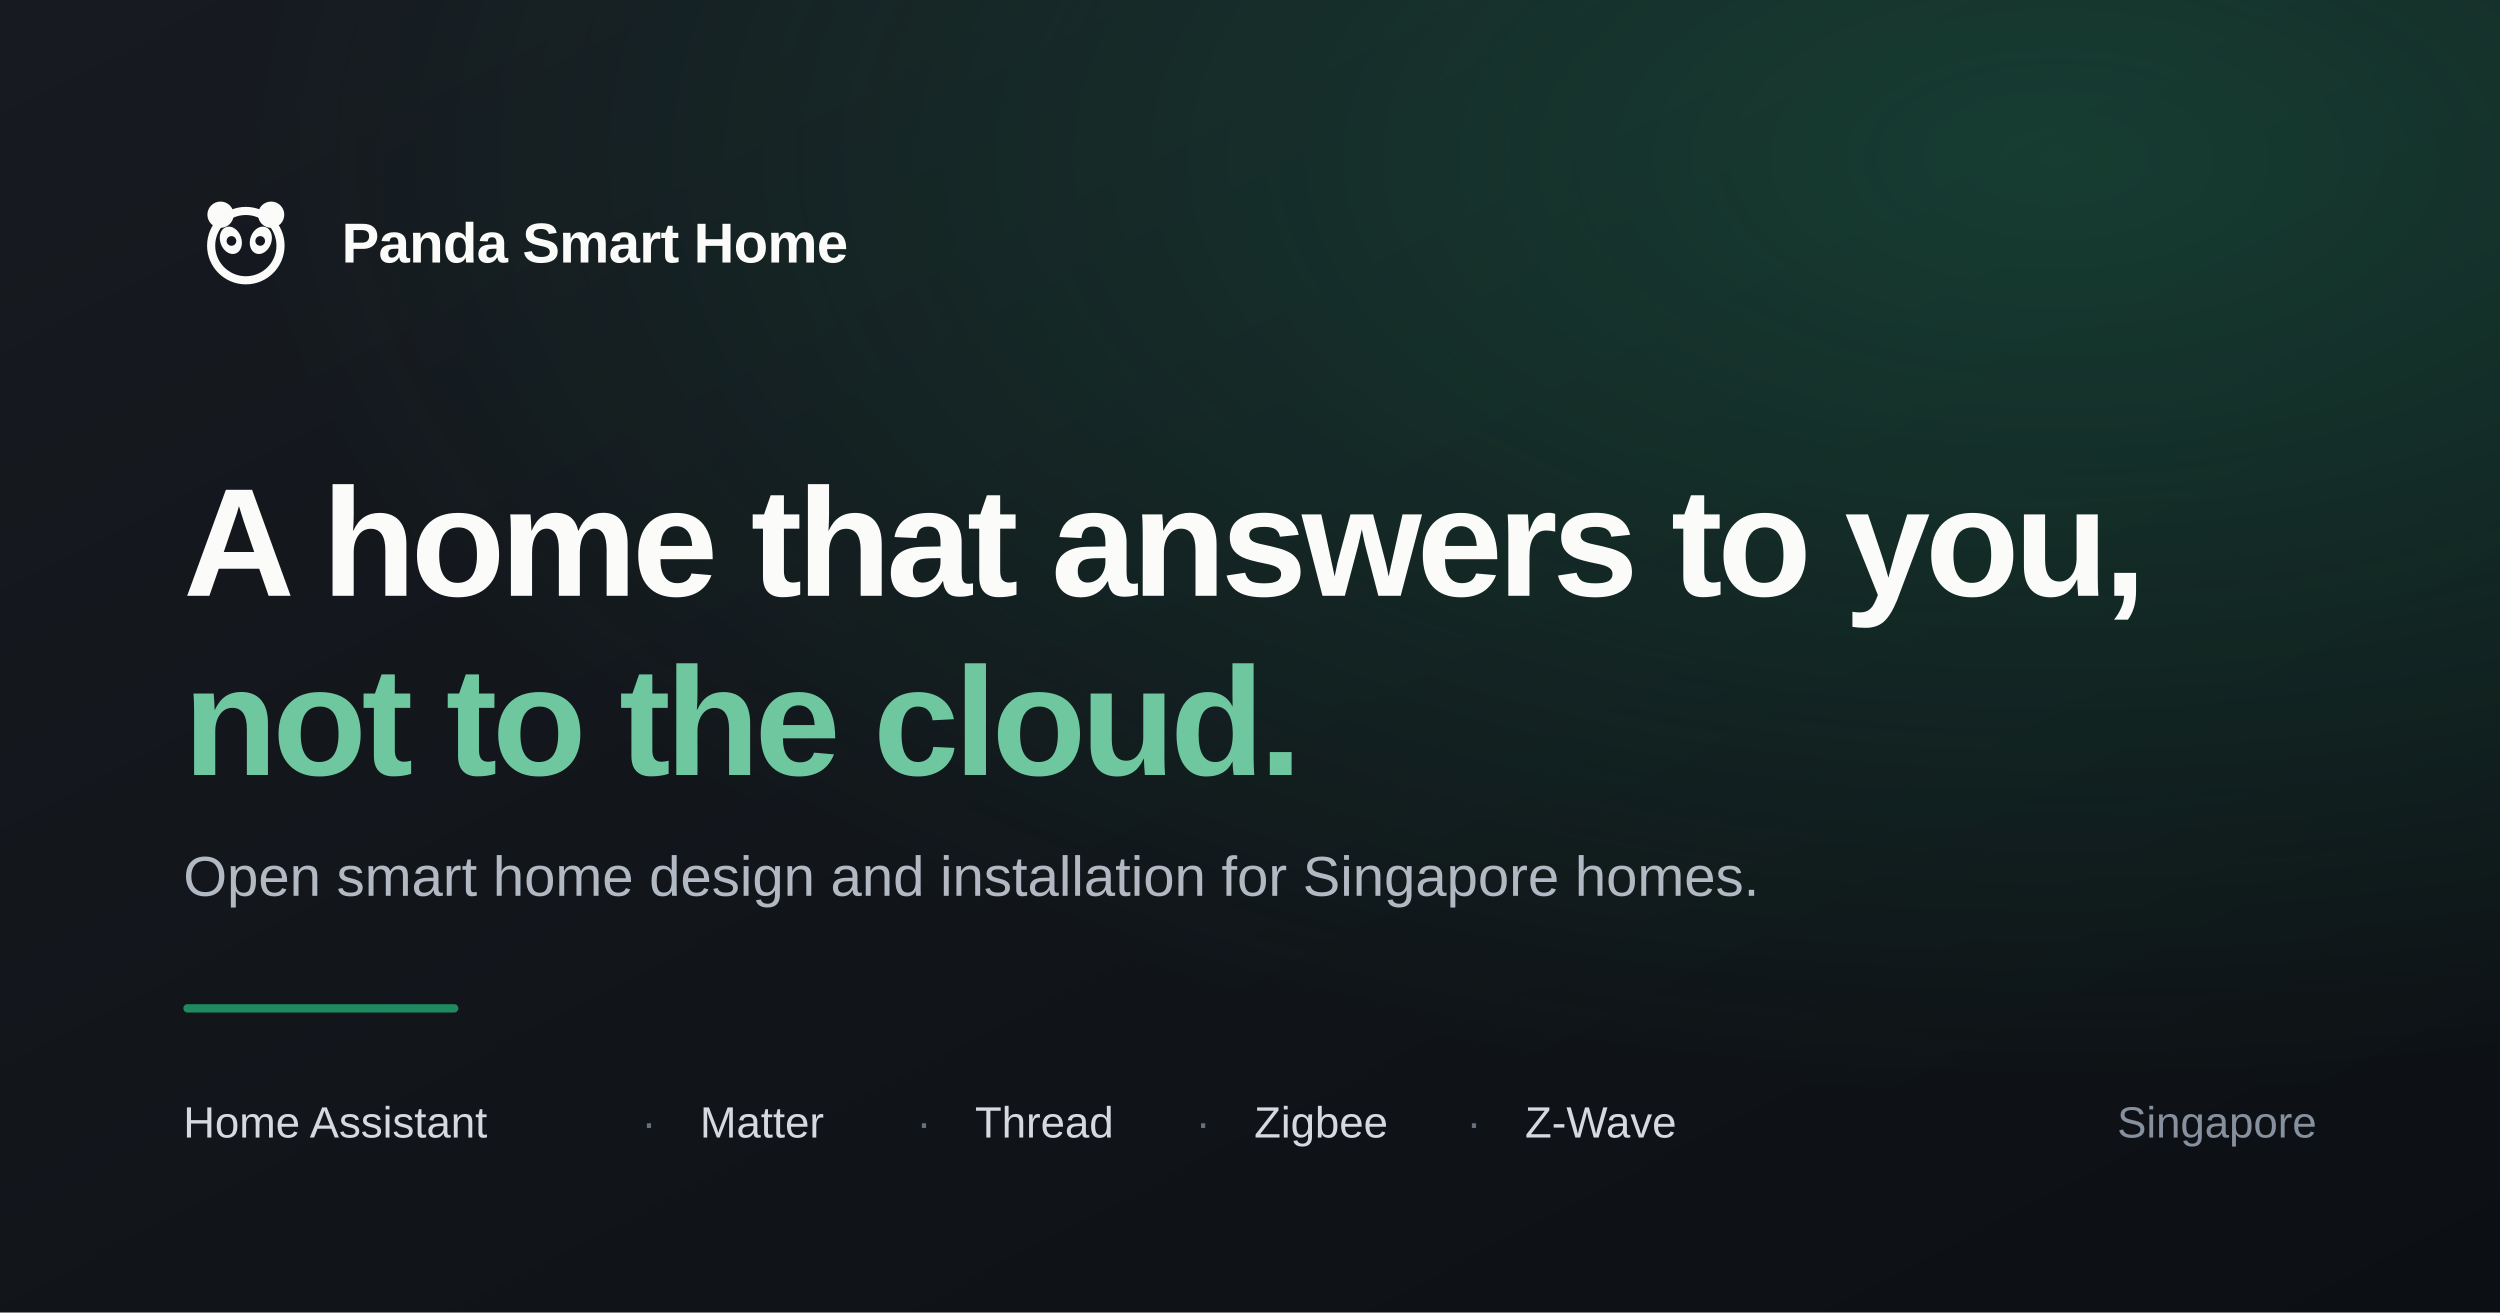
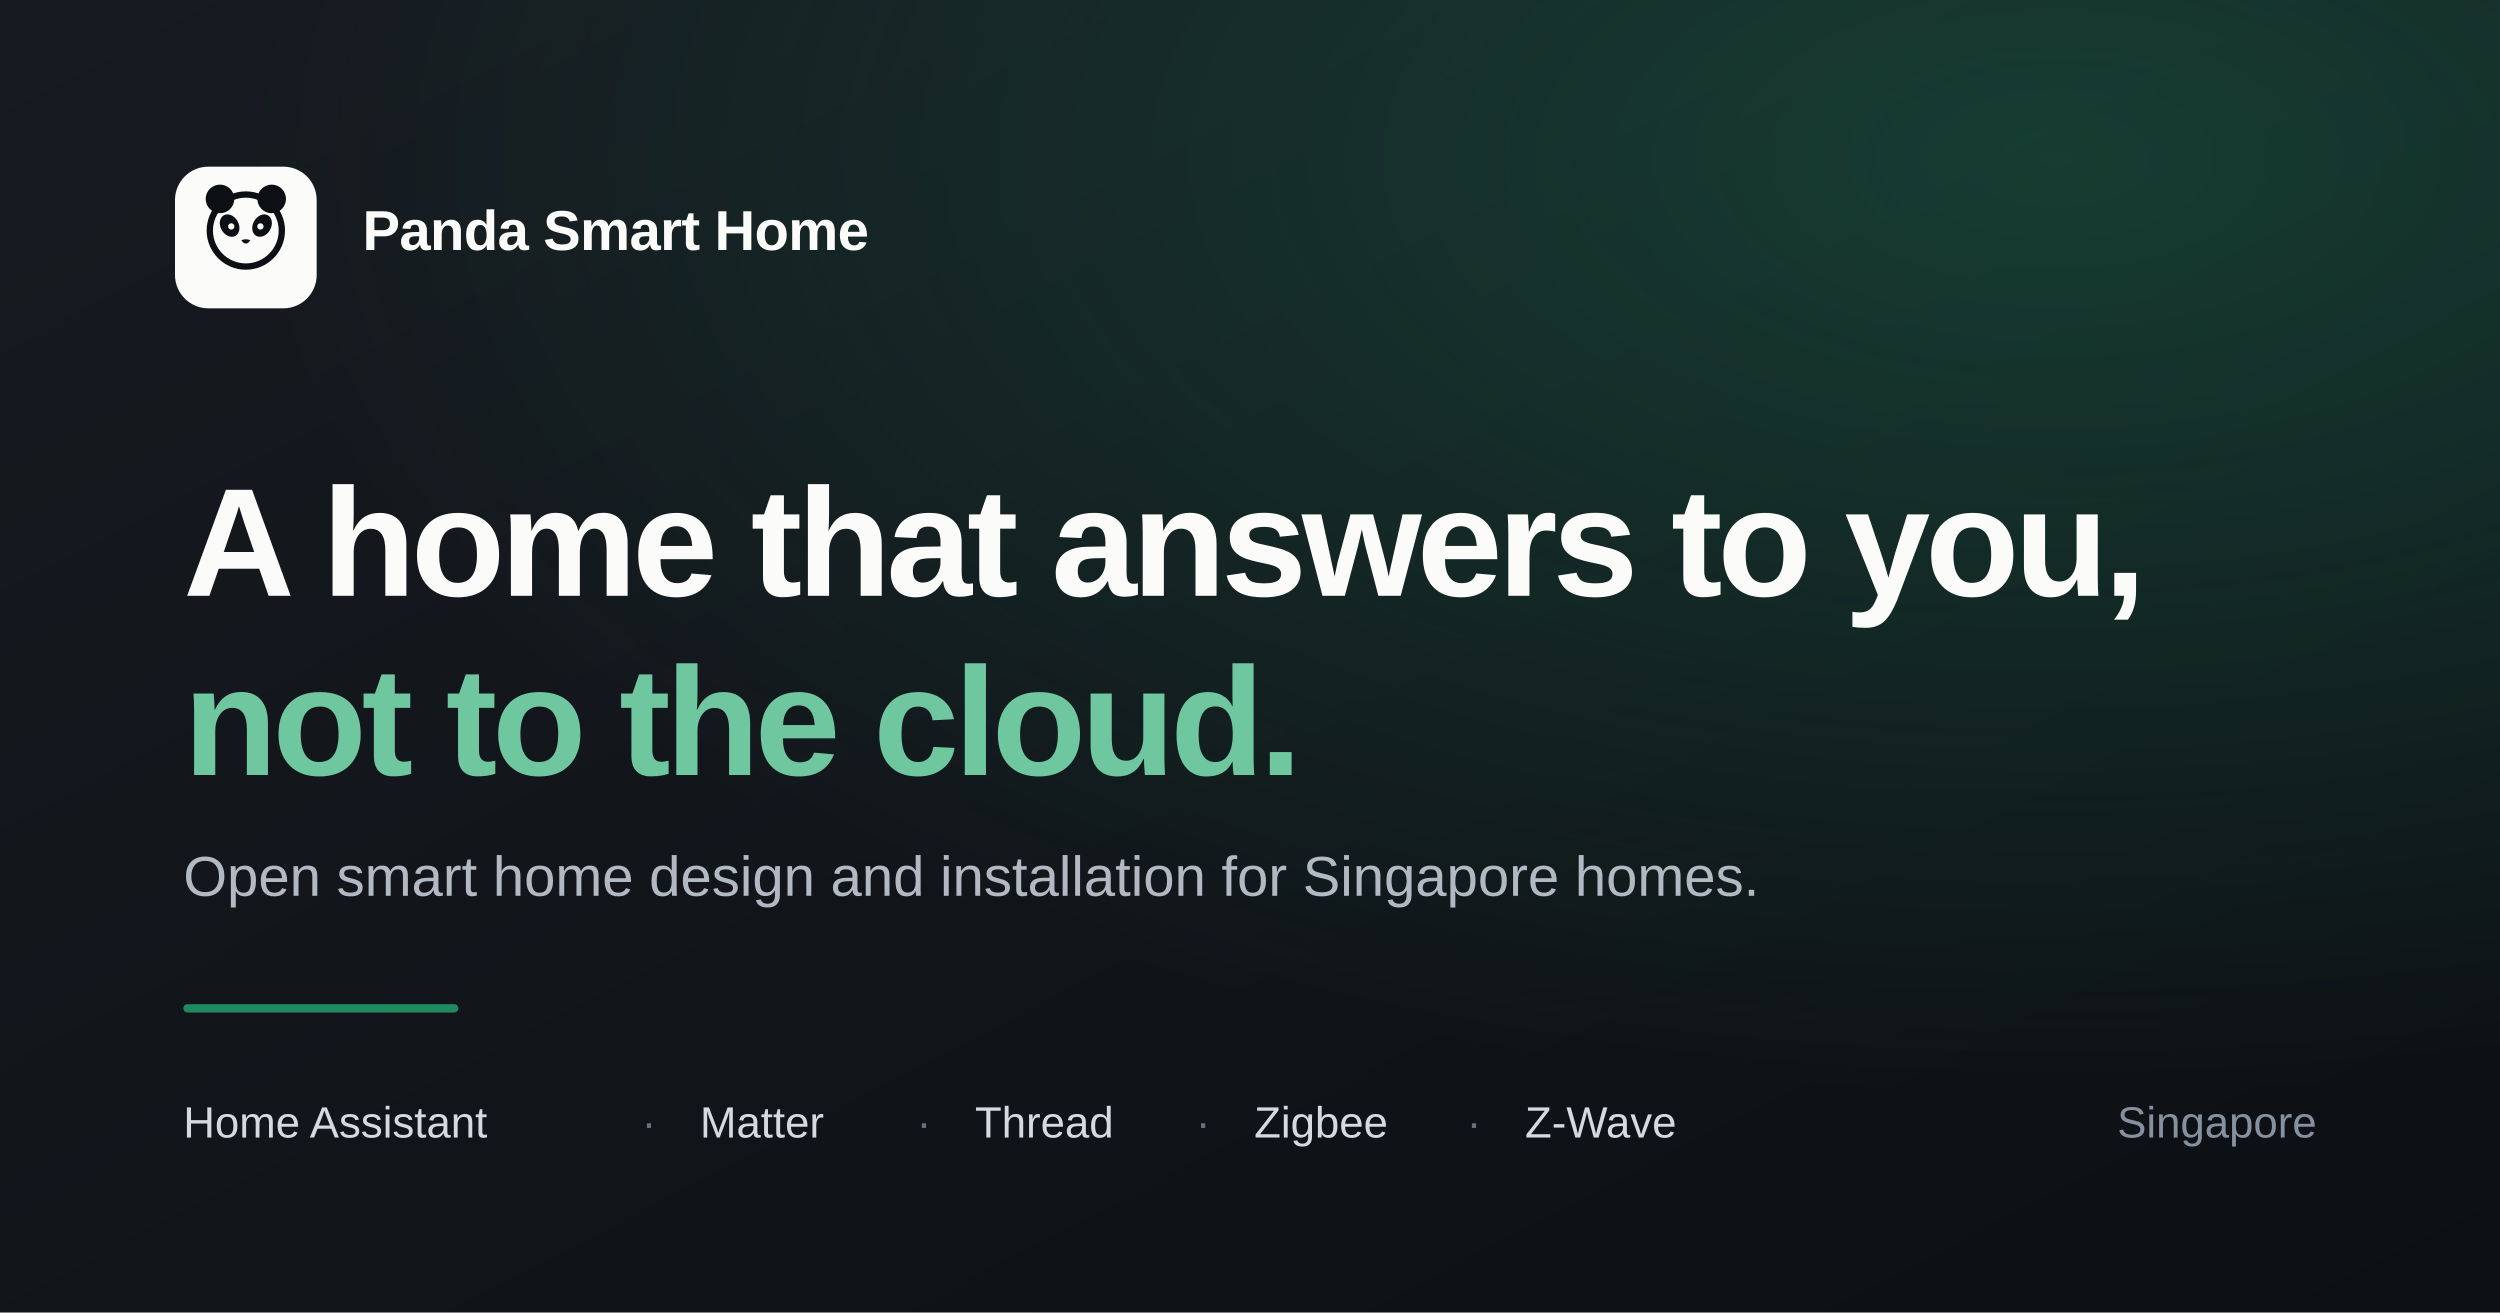
<svg xmlns="http://www.w3.org/2000/svg" width="1200" height="630" viewBox="0 0 1200 630">
  <defs>
    <linearGradient id="plate" x1="0" y1="0" x2="1" y2="1">
      <stop offset="0" stop-color="#171b21" />
      <stop offset="1" stop-color="#0c0f13" />
    </linearGradient>
    <radialGradient id="glow" cx="0.82" cy="0.12" r="0.72">
      <stop offset="0" stop-color="#1f8a5f" stop-opacity="0.34" />
      <stop offset="1" stop-color="#1f8a5f" stop-opacity="0" />
    </radialGradient>
    <mask id="eyes" maskUnits="userSpaceOnUse" x="0" y="0" width="40" height="40">
      <rect width="40" height="40" fill="#fff" />
-       <circle cx="15.4" cy="21.1" r="1.55" fill="#000" />
-       <circle cx="24.6" cy="21.1" r="1.55" fill="#000" />
+       <circle cx="14.7" cy="20.4" r="1.15" fill="#000" />
+       <circle cx="25.3" cy="20.4" r="1.15" fill="#000" />
    </mask>
  </defs>
  <rect width="1200" height="630" fill="url(#plate)" />
  <rect width="1200" height="630" fill="url(#glow)" />
  <g transform="translate(88 84)">
-     <g transform="scale(1.5)" mask="url(#eyes)" fill="#fbfbf9">
-       <circle cx="11.9" cy="12.7" r="4.2" />
-       <circle cx="28.1" cy="12.7" r="4.2" />
-       <circle cx="20" cy="22.6" r="11.1" fill="none" stroke="#fbfbf9" stroke-width="2.6" />
-       <ellipse cx="15.2" cy="20.9" rx="3.4" ry="4.5" transform="rotate(-20 15.2 20.9)" />
-       <ellipse cx="24.8" cy="20.9" rx="3.4" ry="4.5" transform="rotate(20 24.8 20.9)" />
+     <rect x="-4" y="-4" width="68" height="68" rx="16" fill="#fbfbf9" />
+     <g transform="translate(30 26) scale(1.32) translate(-20 -21.4)" mask="url(#eyes)" fill="#0c0f13">
+       <circle cx="10.6" cy="10.4" r="5.2" />
+       <circle cx="29.4" cy="10.4" r="5.2" />
+       <circle cx="20" cy="21.9" r="13.1" fill="none" stroke="#0c0f13" stroke-width="2.3" />
+       <ellipse cx="14.1" cy="20.1" rx="3.3" ry="4.3" transform="rotate(-30 14.1 20.1)" />
+       <ellipse cx="25.9" cy="20.1" rx="3.3" ry="4.3" transform="rotate(30 25.9 20.1)" />
+       <path d="M18.35 25.4 Q20 24.75 21.65 25.4 Q20 27.9 18.35 25.4 Z" />
    </g>
-     <text x="76" y="42" fill="#fbfbf9" font-family="Segoe UI, Helvetica Neue, Arial, sans-serif" font-size="27" font-weight="600" letter-spacing="-0.3">Panda Smart Home</text>
+     <text x="86" y="36" fill="#fbfbf9" font-family="Segoe UI, Helvetica Neue, Arial, sans-serif" font-size="27" font-weight="600" letter-spacing="-0.3">Panda Smart Home</text>
  </g>
  <text x="88" y="286" fill="#fbfbf9" font-family="Segoe UI, Helvetica Neue, Arial, sans-serif" font-size="74" font-weight="700" letter-spacing="-2.4">A home that answers to you,</text>
  <text x="88" y="372" fill="#6fc79f" font-family="Segoe UI, Helvetica Neue, Arial, sans-serif" font-size="74" font-weight="700" letter-spacing="-2.4">not to the cloud.</text>
  <text x="88" y="430" fill="#b2b9c3" font-family="Segoe UI, Helvetica Neue, Arial, sans-serif" font-size="27" font-weight="400">Open smart home design and installation for Singapore homes.</text>
  <rect x="88" y="482" width="132" height="4" rx="2" fill="#1f8a5f" />
  <g font-family="Segoe UI, Helvetica Neue, Arial, sans-serif" font-size="21" font-weight="500" fill="#d6dae0">
    <text x="88" y="546">Home Assistant</text>
    <text x="308" y="546" fill="#667080">·</text>
    <text x="336" y="546">Matter</text>
    <text x="440" y="546" fill="#667080">·</text>
    <text x="468" y="546">Thread</text>
    <text x="574" y="546" fill="#667080">·</text>
    <text x="602" y="546">Zigbee</text>
    <text x="704" y="546" fill="#667080">·</text>
    <text x="732" y="546">Z-Wave</text>
  </g>
  <text x="1112" y="546" text-anchor="end" fill="#87909e" font-family="Segoe UI, Helvetica Neue, Arial, sans-serif" font-size="21" font-weight="500">Singapore</text>
</svg>
